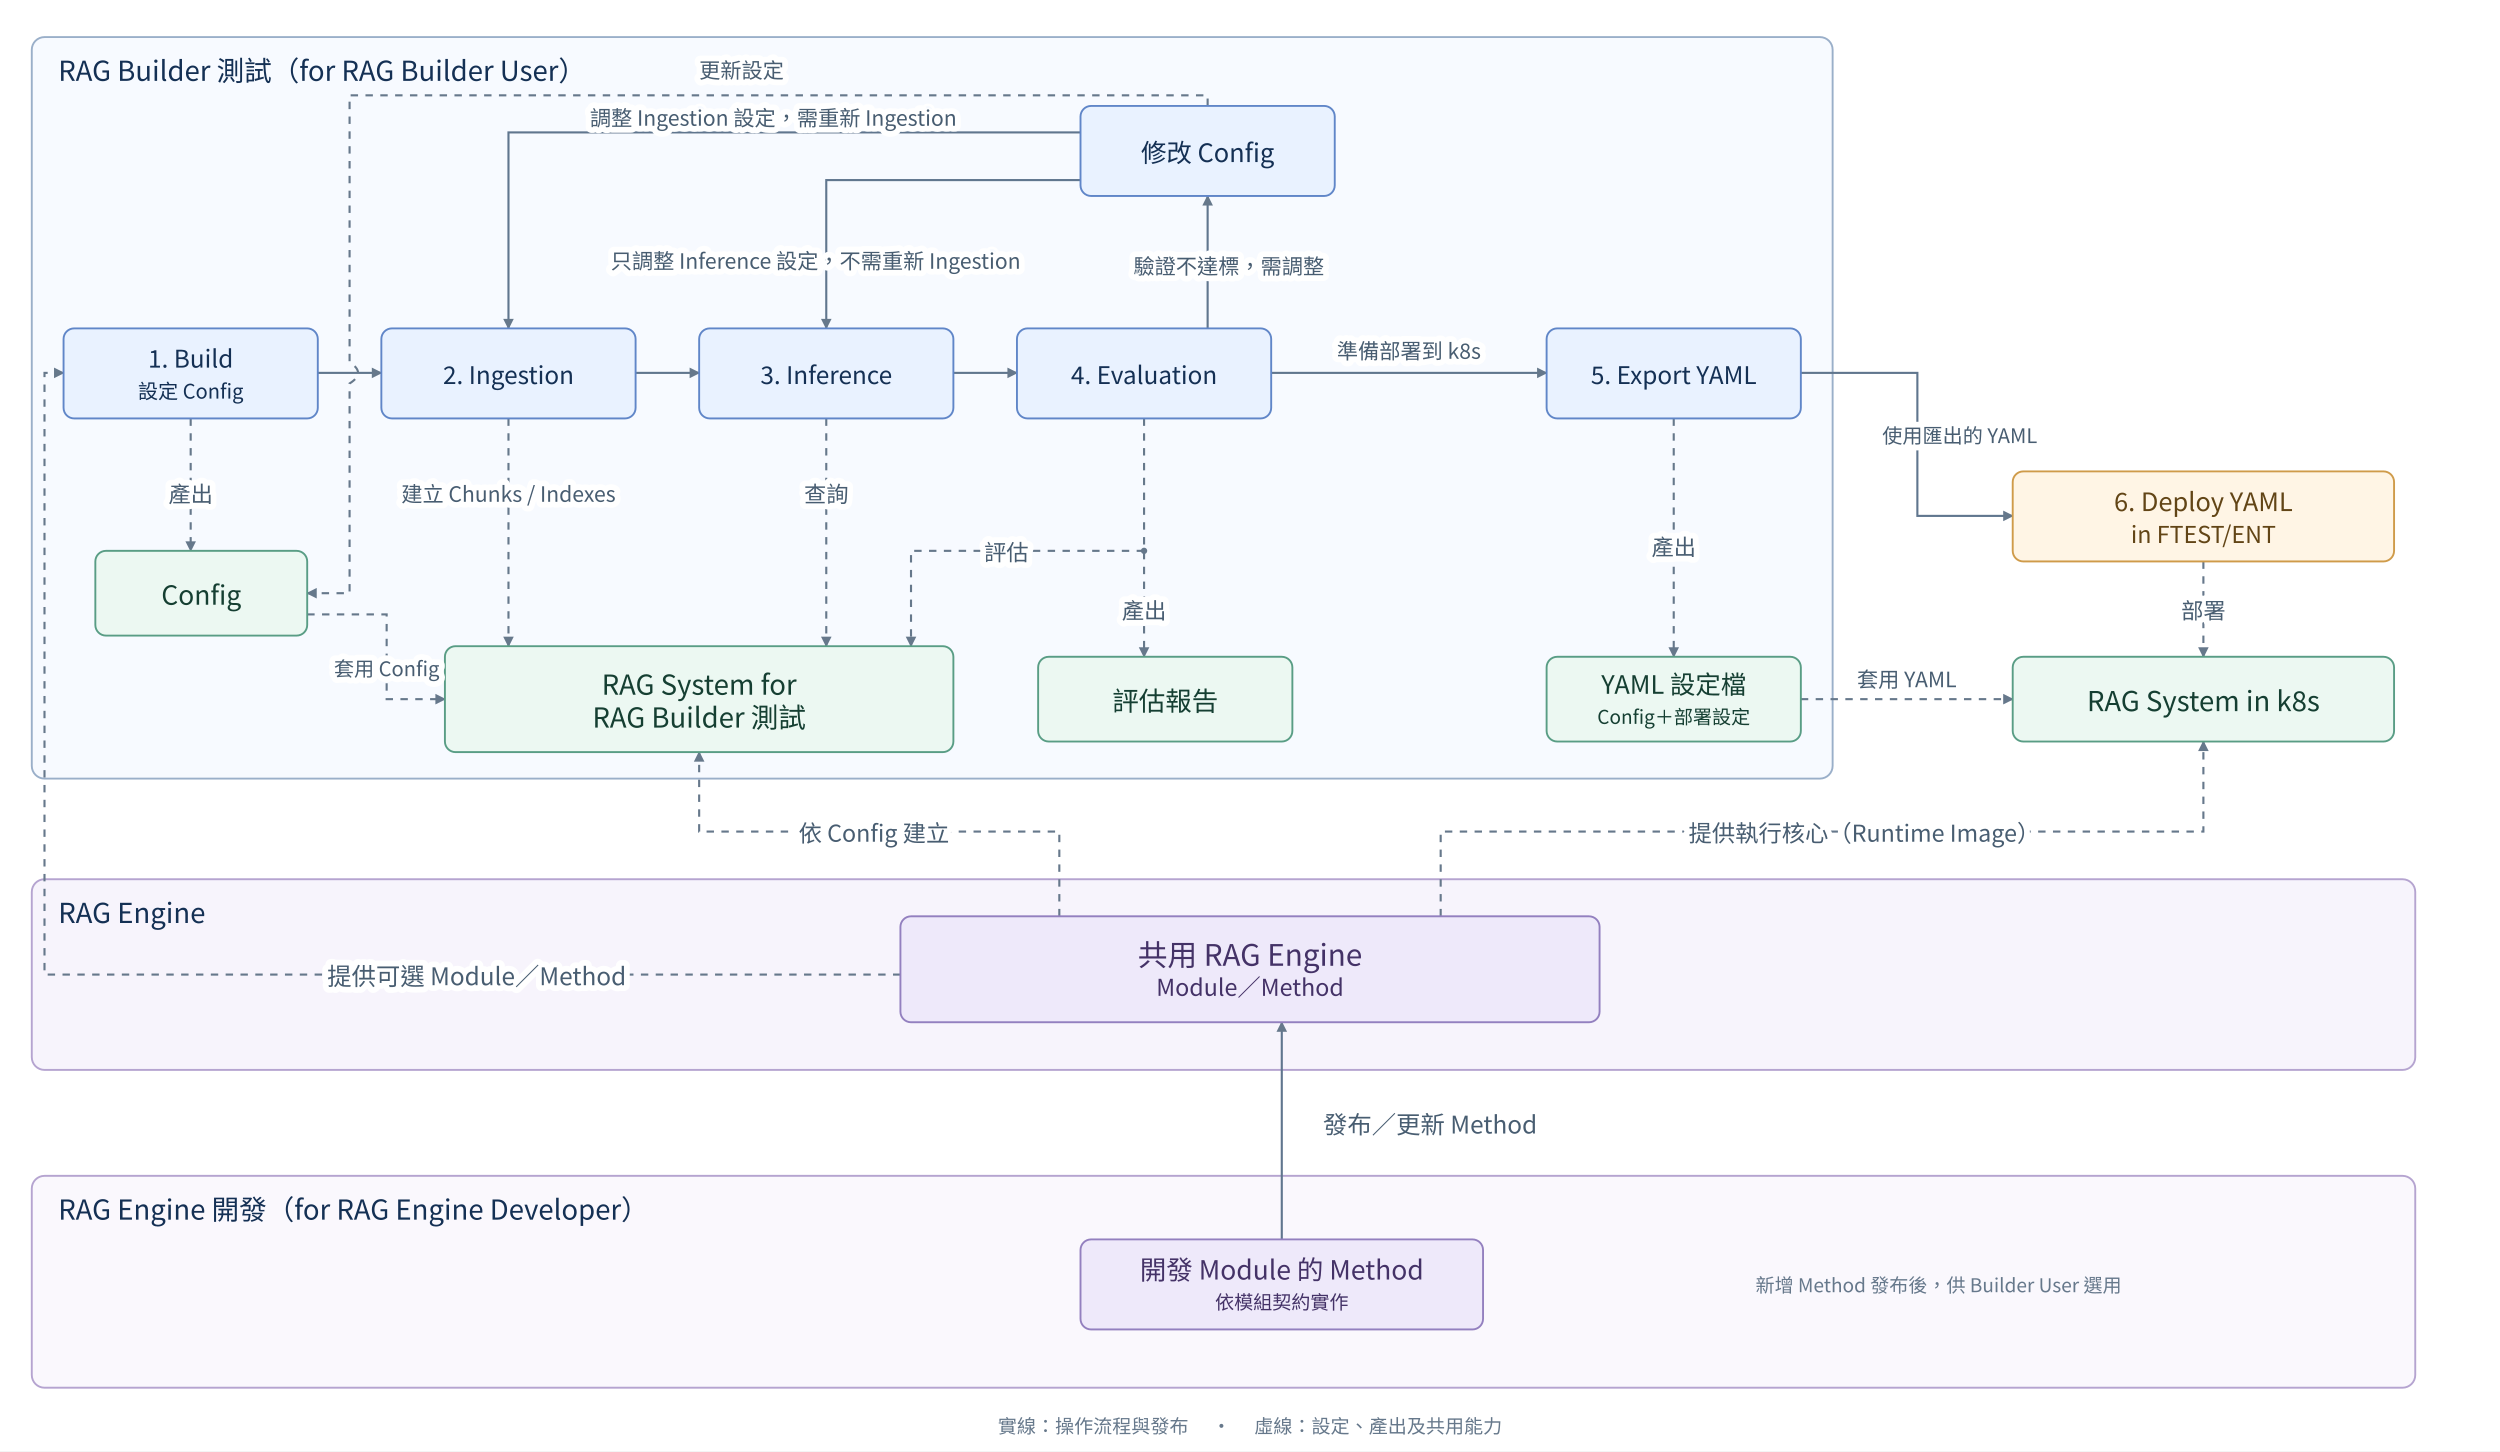
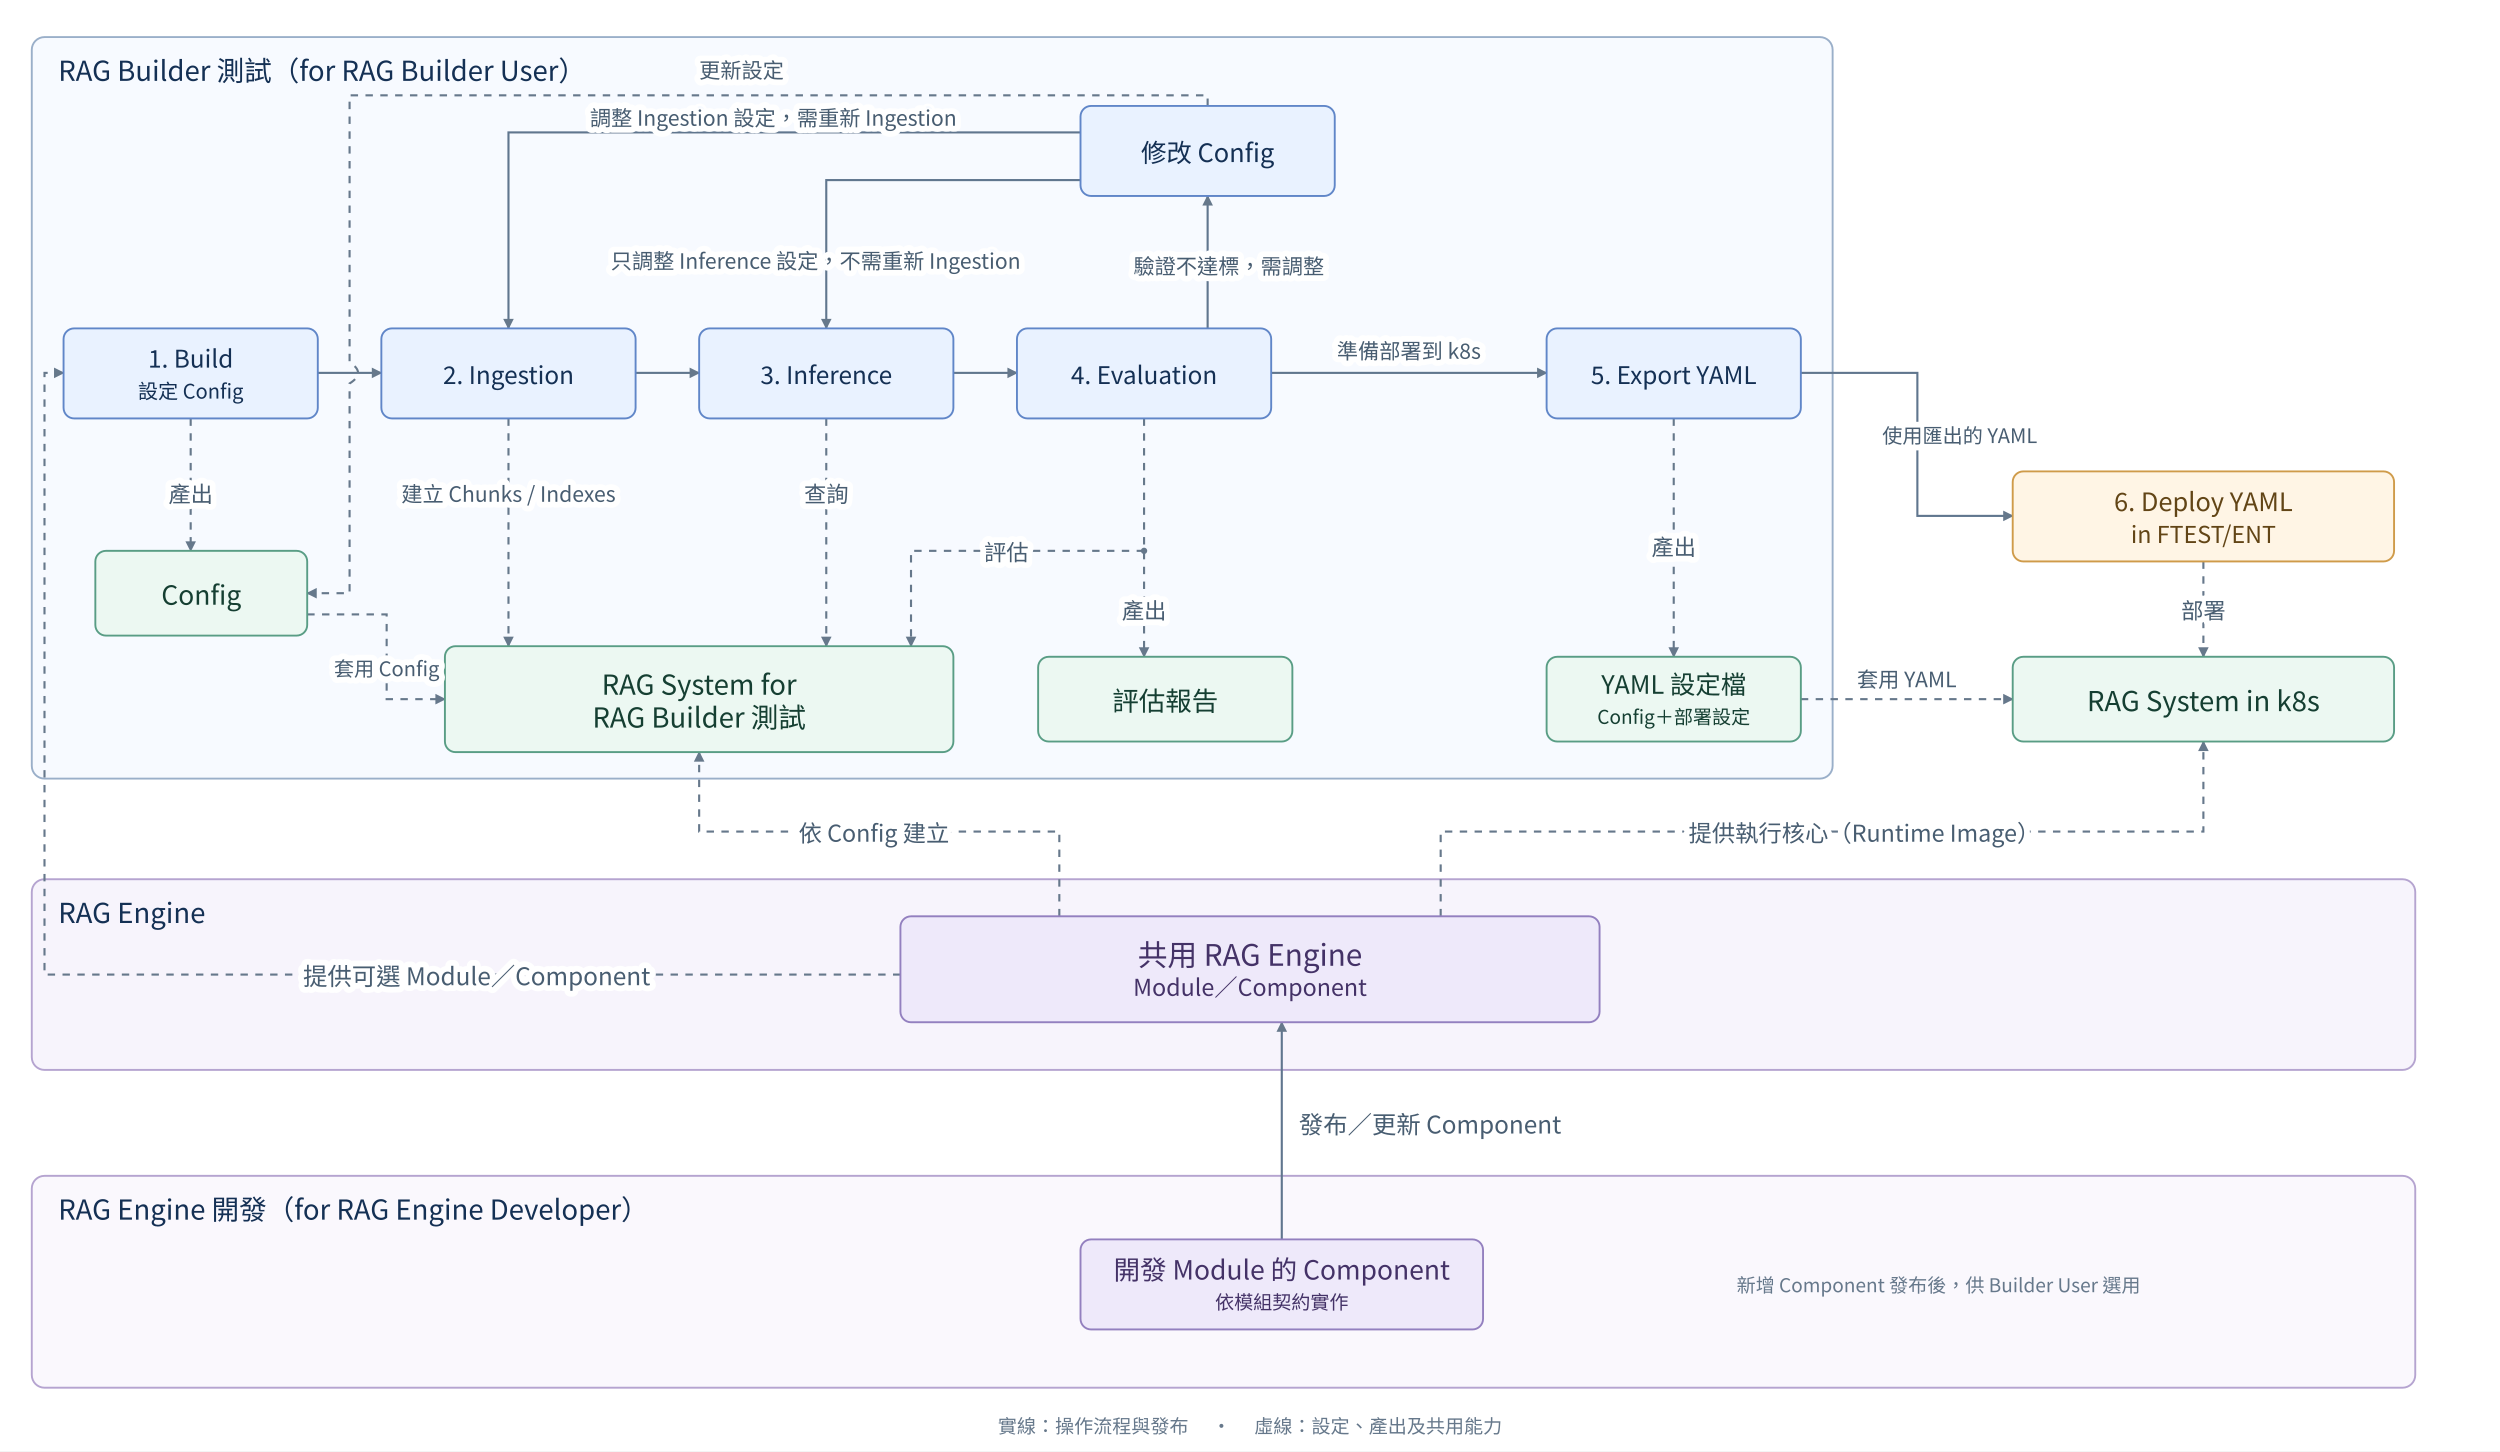
<svg xmlns="http://www.w3.org/2000/svg" width="2360" height="1370" viewBox="0 0 2360 1370" role="img" aria-labelledby="title desc">
  <defs>
    <marker id="arrow" markerWidth="10" markerHeight="10" refX="9" refY="5" orient="auto" markerUnits="userSpaceOnUse">
      <path d="M0,0 L10,5 L0,10 Z" fill="#66788b" />
    </marker>
  </defs>
  <style>
text{font-family:'Noto Sans CJK TC','Noto Sans TC','Microsoft JhengHei',sans-serif;font-weight:400;text-anchor:middle;dominant-baseline:central;fill:#143054}
.step rect{fill:#e9f2ff;stroke:#6086c8}.object rect{fill:#ecf8f2;stroke:#599d85}.object text{fill:#153f32}
.deploy rect{fill:#fff5e5;stroke:#cf9b4a}.deploy text{fill:#624516}.engine rect{fill:#eee9fa;stroke:#9380bf}.engine text{fill:#443267}
.node rect{stroke-width:1.8}.edge{fill:none;stroke:#60768e;stroke-width:2;marker-end:url(#arrow)}
.relation{stroke:#66788b;stroke-dasharray:7 7}.edge-label{fill:#485d71;stroke:white;stroke-width:11;stroke-linejoin:round;paint-order:stroke fill}
.frame-title{font-size:26;text-anchor:start;font-weight:500}.note{font-size:18;fill:#66788b}
</style>
  <rect width="2360" height="1370" fill="white" />
  <g id="BUILDER" class="frame">
    <rect x="30" y="35" width="1700" height="700" rx="12" fill="#f7faff" stroke="#9aafc9" stroke-width="1.8" />
    <text class="frame-title" x="55" y="65">RAG Builder 測試（for RAG Builder User）</text>
  </g>
  <g id="ENGINE" class="frame">
    <rect x="30" y="830" width="2250" height="180" rx="12" fill="#f7f4fc" stroke="#b5a4d0" stroke-width="1.8" />
    <text class="frame-title" x="55" y="860">RAG Engine</text>
  </g>
  <g id="DEVELOPMENT" class="frame">
    <rect x="30" y="1110" width="2250" height="200" rx="12" fill="#faf8fd" stroke="#b5a4d0" stroke-width="1.8" />
    <text class="frame-title" x="55" y="1140">RAG Engine 開發（for RAG Engine Developer）</text>
  </g>
  <path id="edge-B-I" data-source="B" data-target="I" data-label="" class="edge" d="M300,352 L360,352" />
  <path id="edge-I-Q" data-source="I" data-target="Q" data-label="" class="edge" d="M600,352 L660,352" />
  <path id="edge-Q-E" data-source="Q" data-target="E" data-label="" class="edge" d="M900,352 L960,352" />
  <path id="edge-E-X" data-source="E" data-target="X" data-label="準備部署到 k8s" class="edge" d="M1200,352 L1460,352" />
  <path id="edge-E-C" data-source="E" data-target="C" data-label="驗證不達標，需調整" class="edge" d="M1140,310 L1140,185" />
  <path id="edge-C-I" data-source="C" data-target="I" data-label="調整 Ingestion 設定，需重新 Ingestion" class="edge" d="M1020,125 L480,125 L480,310" />
  <path id="edge-C-Q" data-source="C" data-target="Q" data-label="只調整 Inference 設定，不需重新 Ingestion" class="edge" d="M1020,170 L780,170 L780,310" />
  <path id="edge-B-F" data-source="B" data-target="F" data-label="產出" class="edge relation" d="M180,395 L180,520" />
  <path id="edge-C-F" data-source="C" data-target="F" data-label="更新設定" class="edge relation" d="M1140,100 L1140,90 L330,90 L330,342 Q346,352 330,362 L330,560 L290,560" />
  <path id="edge-F-S" data-source="F" data-target="S" data-label="套用 Config" class="edge relation" d="M290,580 L365,580 L365,660 L420,660" />
  <path id="edge-I-S" data-source="I" data-target="S" data-label="建立 Chunks / Indexes" class="edge relation" d="M480,395 L480,610" />
  <path id="edge-Q-S" data-source="Q" data-target="S" data-label="查詢" class="edge relation" d="M780,395 L780,610" />
  <path id="edge-E-S" data-source="E" data-target="S" data-label="評估" class="edge relation" d="M1080,520 L860,520 L860,610" />
  <path id="edge-E-R" data-source="E" data-target="R" data-label="產出" class="edge relation" d="M1080,395 L1080,620" />
  <path id="edge-X-Y" data-source="X" data-target="Y" data-label="產出" class="edge relation" d="M1580,395 L1580,620" />
  <path id="edge-X-D" data-source="X" data-target="D" data-label="使用匯出的 YAML" class="edge" d="M1700,352 L1810,352 L1810,487 L1900,487" />
  <path id="edge-D-K" data-source="D" data-target="K" data-label="部署" class="edge relation" d="M2080,530 L2080,620" />
  <path id="edge-Y-K" data-source="Y" data-target="K" data-label="套用 YAML" class="edge relation" d="M1700,660 L1900,660" />
  <path id="edge-GE-S" data-source="GE" data-target="S" data-label="依 Config 建立" class="edge relation" d="M1000,865 L1000,785 L660,785 L660,710" />
  <path id="edge-GE-K" data-source="GE" data-target="K" data-label="提供執行核心（Runtime Image）" class="edge relation" d="M1360,865 L1360,785 L2080,785 L2080,700" />
-   <path id="edge-GE-B" data-source="GE" data-target="B" data-label="提供可選 Module／Method" class="edge relation" d="M850,920 L42,920 L42,352 L60,352" />
-   <path id="edge-M-GE" data-source="M" data-target="GE" data-label="發布／更新 Method" class="edge" d="M1210,1170 L1210,965" />
+   <path id="edge-GE-B" data-source="GE" data-target="B" data-label="提供可選 Module／Component" class="edge relation" d="M850,920 L42,920 L42,352 L60,352" />
+   <path id="edge-M-GE" data-source="M" data-target="GE" data-label="發布／更新 Component" class="edge" d="M1210,1170 L1210,965" />
  <circle cx="1080" cy="520" r="3" fill="#66788b" />
  <g id="B" class="node step" data-label="1. Build（設定 Config）">
    <rect x="60" y="310" width="240" height="85" rx="10" />
    <text x="180.0" y="337.0" font-size="23">1. Build</text>
    <text x="180.0" y="368.0" font-size="19">設定 Config</text>
  </g>
  <g id="I" class="node step" data-label="2. Ingestion">
    <rect x="360" y="310" width="240" height="85" rx="10" />
    <text x="480.0" y="352.5" font-size="23">2. Ingestion</text>
  </g>
  <g id="Q" class="node step" data-label="3. Inference">
    <rect x="660" y="310" width="240" height="85" rx="10" />
    <text x="780.0" y="352.5" font-size="23">3. Inference</text>
  </g>
  <g id="E" class="node step" data-label="4. Evaluation">
    <rect x="960" y="310" width="240" height="85" rx="10" />
    <text x="1080.0" y="352.5" font-size="23">4. Evaluation</text>
  </g>
  <g id="X" class="node step" data-label="5. Export YAML">
    <rect x="1460" y="310" width="240" height="85" rx="10" />
    <text x="1580.0" y="352.5" font-size="23">5. Export YAML</text>
  </g>
  <g id="C" class="node step" data-label="修改 Config">
    <rect x="1020" y="100" width="240" height="85" rx="10" />
    <text x="1140.0" y="142.5" font-size="24">修改 Config</text>
  </g>
  <g id="F" class="node object" data-label="Config">
    <rect x="90" y="520" width="200" height="80" rx="10" />
    <text x="190.0" y="560.0" font-size="25">Config</text>
  </g>
  <g id="S" class="node object" data-label="RAG System for RAG Builder 測試">
    <rect x="420" y="610" width="480" height="100" rx="10" />
    <text x="660.0" y="644.5" font-size="26">RAG System for</text>
    <text x="660.0" y="675.5" font-size="26">RAG Builder 測試</text>
  </g>
  <g id="R" class="node object" data-label="評估報告">
    <rect x="980" y="620" width="240" height="80" rx="10" />
    <text x="1100.0" y="660.0" font-size="25">評估報告</text>
  </g>
  <g id="Y" class="node object" data-label="YAML 設定檔（Config＋部署設定）">
    <rect x="1460" y="620" width="240" height="80" rx="10" />
    <text x="1580.0" y="644.5" font-size="24">YAML 設定檔</text>
    <text x="1580.0" y="675.5" font-size="18">Config＋部署設定</text>
  </g>
  <g id="D" class="node deploy" data-label="6. Deploy YAML in FTEST/ENT">
    <rect x="1900" y="445" width="360" height="85" rx="10" />
    <text x="2080.0" y="472.0" font-size="24">6. Deploy YAML</text>
    <text x="2080.0" y="503.0" font-size="22">in FTEST/ENT</text>
  </g>
  <g id="K" class="node object" data-label="RAG System in k8s">
    <rect x="1900" y="620" width="360" height="80" rx="10" />
    <text x="2080.0" y="660.0" font-size="26">RAG System in k8s</text>
  </g>
-   <g id="GE" class="node engine" data-label="共用 RAG Engine（Module／Method）">
+   <g id="GE" class="node engine" data-label="共用 RAG Engine（Module／Component）">
    <rect x="850" y="865" width="660" height="100" rx="10" />
    <text x="1180.0" y="899.5" font-size="28">共用 RAG Engine</text>
-     <text x="1180.0" y="930.5" font-size="22">Module／Method</text>
+     <text x="1180.0" y="930.5" font-size="22">Module／Component</text>
  </g>
-   <g id="M" class="node engine" data-label="開發 Module 的 Method">
+   <g id="M" class="node engine" data-label="開發 Module 的 Component">
    <rect x="1020" y="1170" width="380" height="85" rx="10" />
-     <text x="1210.0" y="1197.0" font-size="25">開發 Module 的 Method</text>
+     <text x="1210.0" y="1197.0" font-size="25">開發 Module 的 Component</text>
    <text x="1210.0" y="1228.0" font-size="18">依模組契約實作</text>
  </g>
  <text class="edge-label" x="1330" y="330" font-size="20">準備部署到 k8s</text>
  <text class="edge-label" x="1160" y="250" font-size="20">驗證不達標，需調整</text>
  <text class="edge-label" x="730" y="110" font-size="20">調整 Ingestion 設定，需重新 Ingestion</text>
  <text class="edge-label" x="770" y="245" font-size="20">只調整 Inference 設定，不需重新 Ingestion</text>
  <text class="edge-label" x="700" y="65" font-size="20">更新設定</text>
  <text class="edge-label" x="180" y="465" font-size="21">產出</text>
  <text class="edge-label" x="365" y="630" font-size="19">套用 Config</text>
  <text class="edge-label" x="480" y="465" font-size="20">建立 Chunks / Indexes</text>
  <text class="edge-label" x="780" y="465" font-size="21">查詢</text>
  <text class="edge-label" x="950" y="520" font-size="21">評估</text>
  <text class="edge-label" x="1080" y="575" font-size="21">產出</text>
  <text class="edge-label" x="1580" y="515" font-size="21">產出</text>
  <text class="edge-label" x="1850" y="410" font-size="19">使用匯出的 YAML</text>
  <text class="edge-label" x="2080" y="575" font-size="21">部署</text>
  <text class="edge-label" x="1800" y="640" font-size="20">套用 YAML</text>
  <text class="edge-label" x="825" y="785" font-size="22">依 Config 建立</text>
  <text class="edge-label" x="1760" y="785" font-size="22">提供執行核心（Runtime Image）</text>
-   <text class="edge-label" x="450" y="920" font-size="23">提供可選 Module／Method</text>
-   <text class="edge-label" x="1350" y="1060" font-size="23">發布／更新 Method</text>
-   <text class="note" x="1830" y="1212">新增 Method 發布後，供 Builder User 選用</text>
+   <text class="edge-label" x="450" y="920" font-size="23">提供可選 Module／Component</text>
+   <text class="edge-label" x="1350" y="1060" font-size="23">發布／更新 Component</text>
+   <text class="note" x="1830" y="1212">新增 Component 發布後，供 Builder User 選用</text>
  <text class="note" x="1180" y="1345">實線：操作流程與發布　 ·　 虛線：設定、產出及共用能力</text>
</svg>
